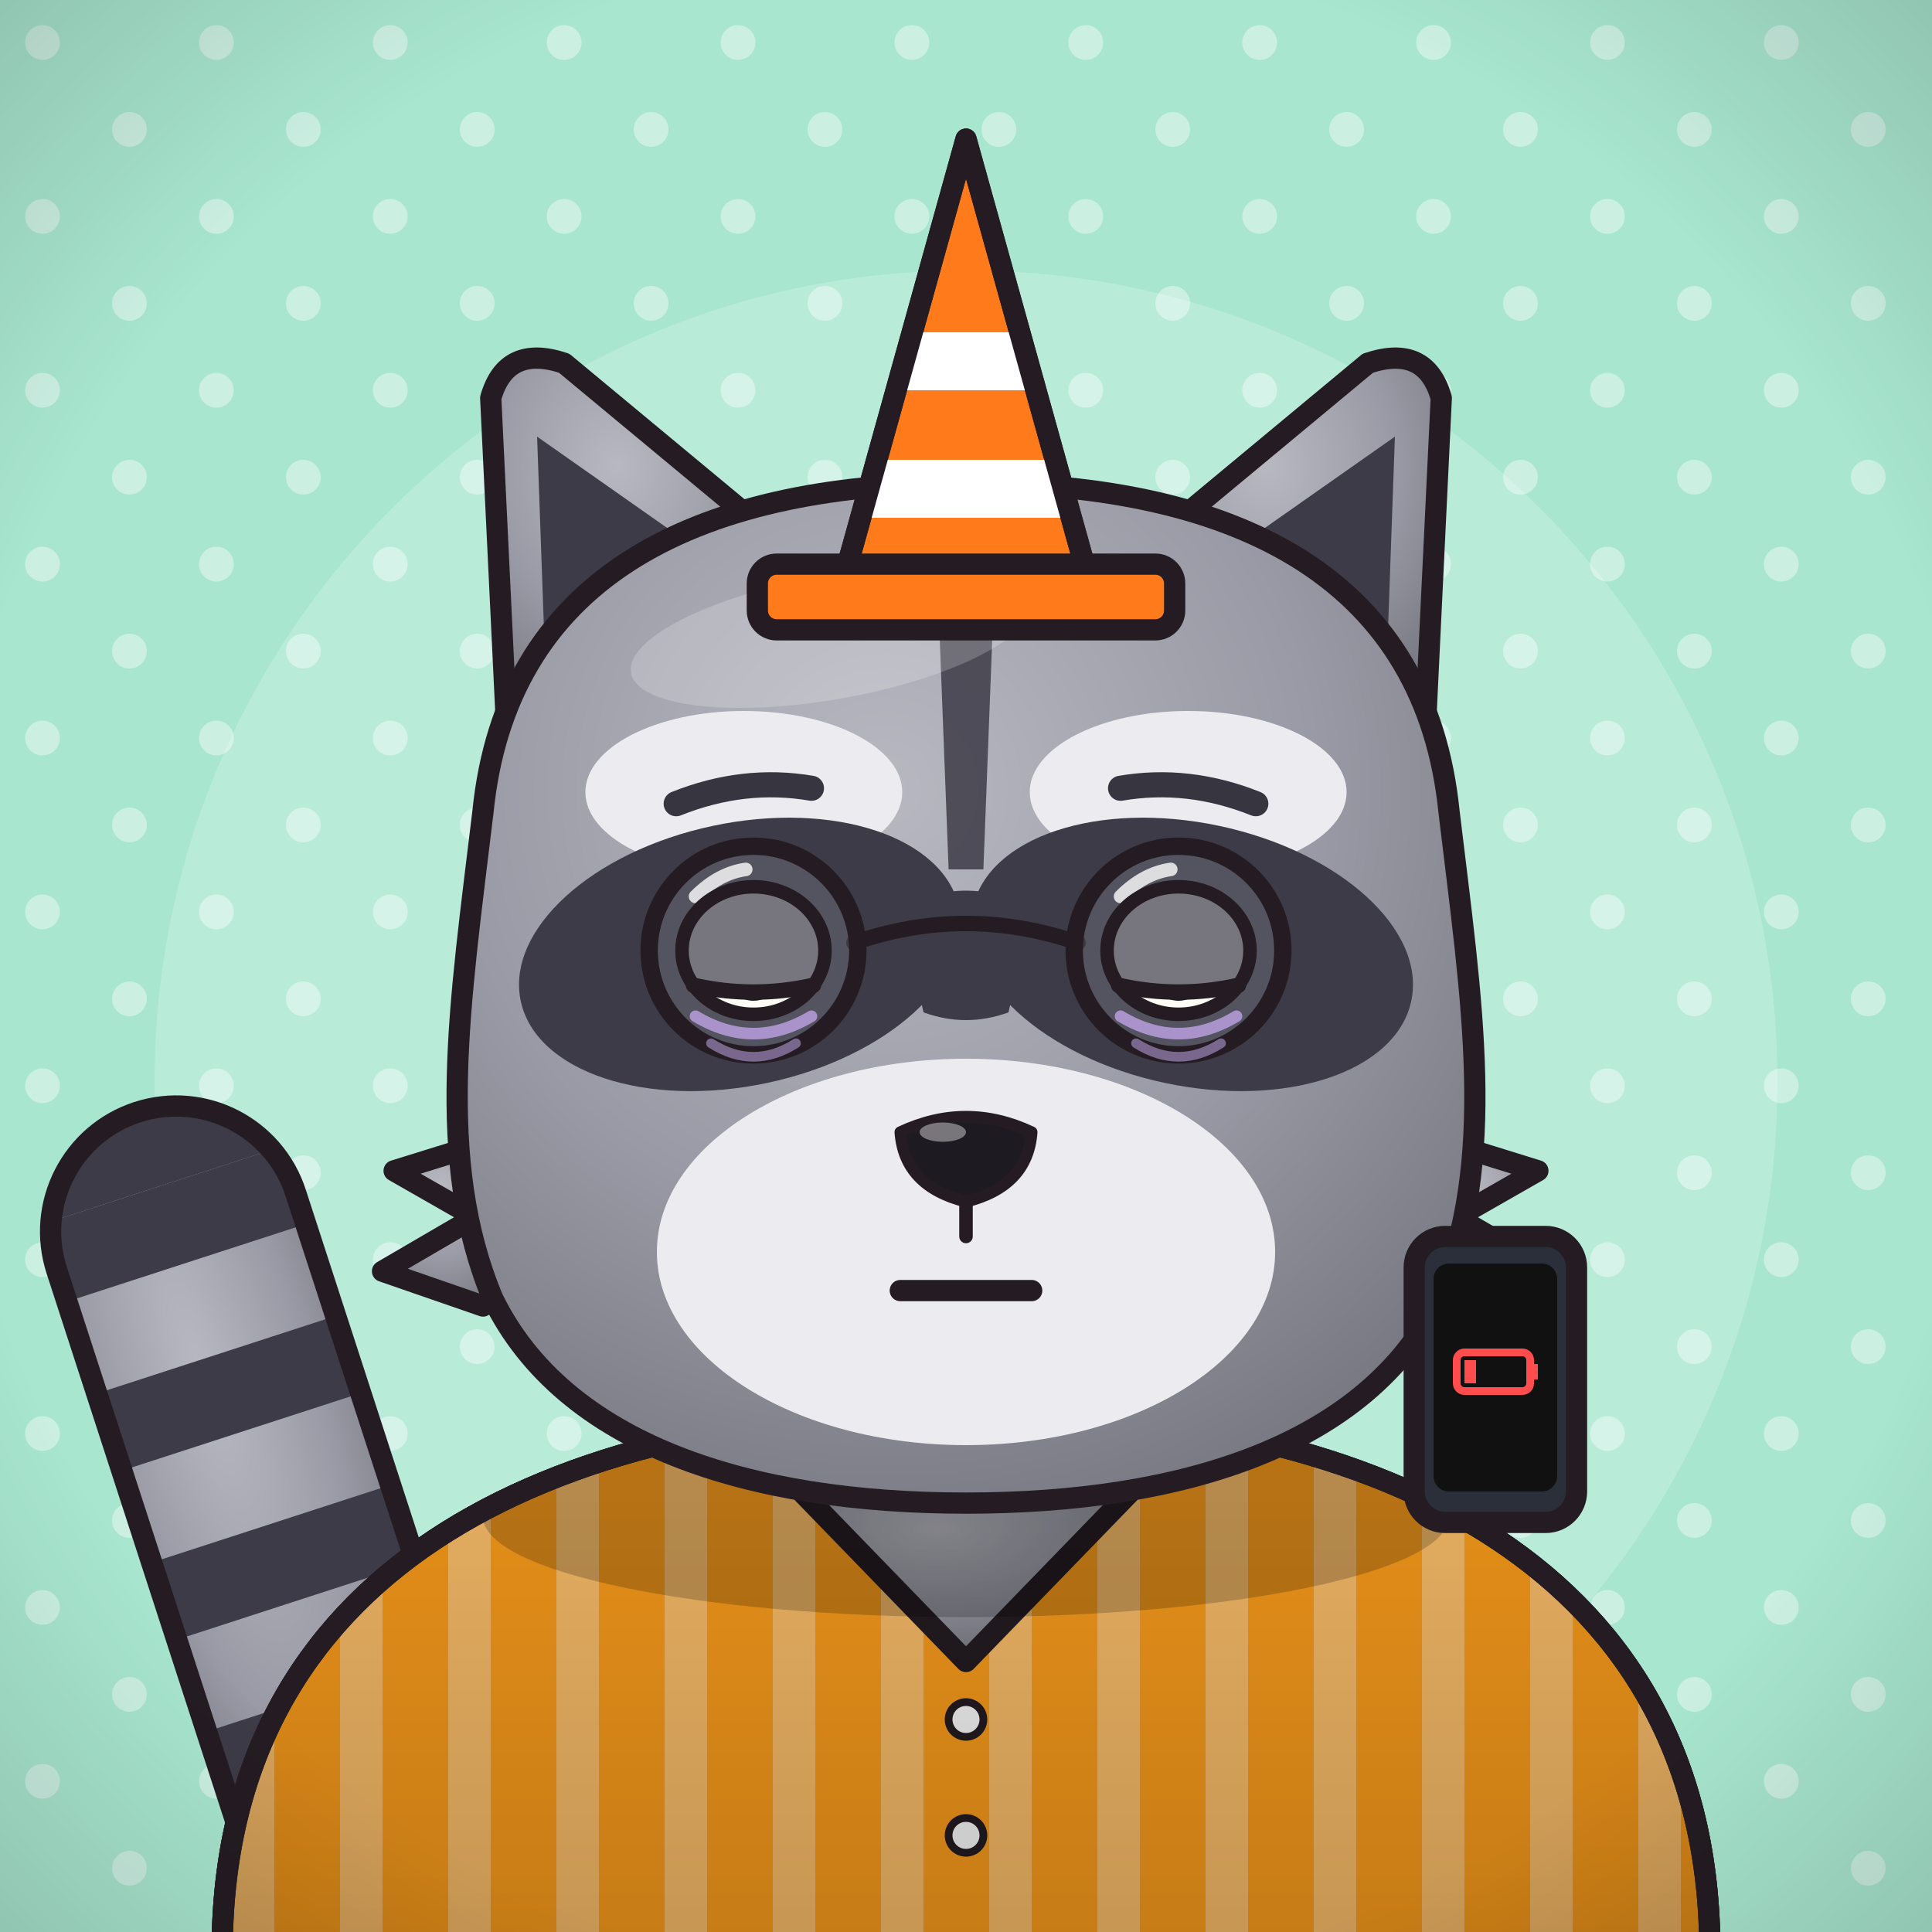
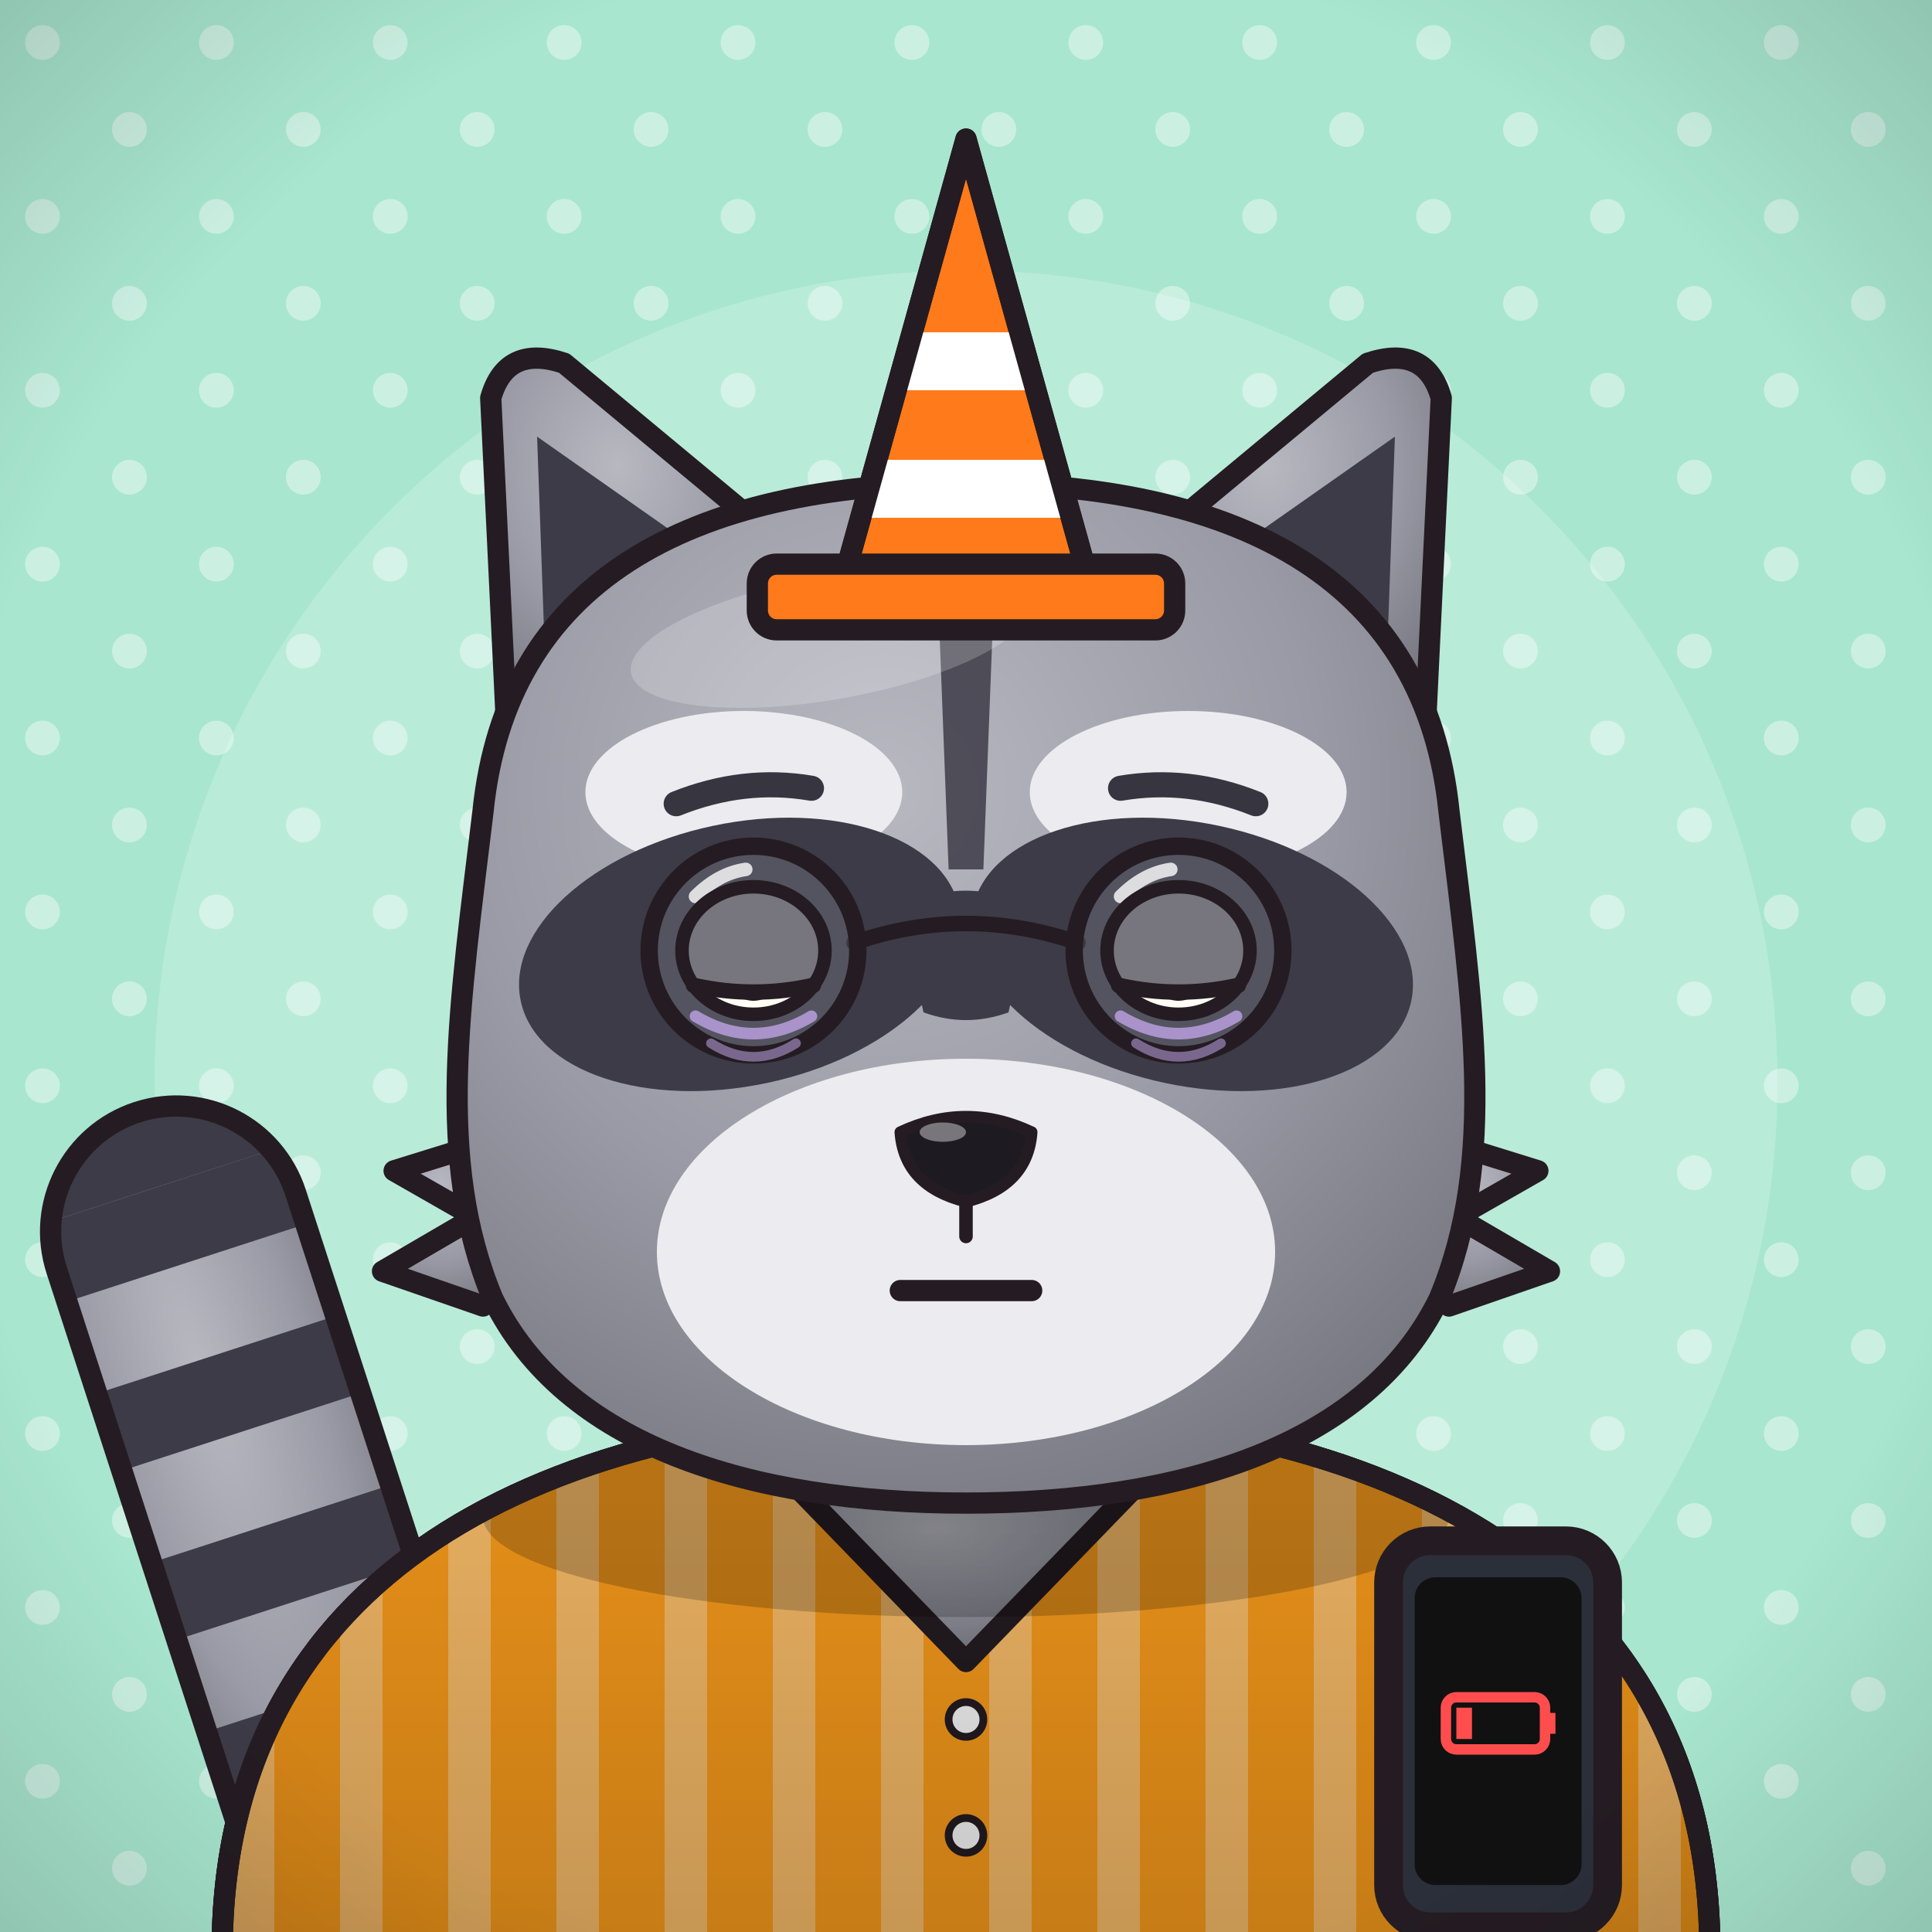
<svg xmlns="http://www.w3.org/2000/svg" viewBox="0 0 1000 1000" width="1000" height="1000">
  <defs>
    <clipPath id="bodyclip">
      <path d="M115 1010 C115 815 280 730 500 730 C720 730 885 815 885 1010 Z" />
    </clipPath>
    <radialGradient id="fs" cx=".42" cy=".3" r=".85">
      <stop offset="0" stop-color="#b8b8c1" />
      <stop offset=".5" stop-color="#9a9aa6" />
      <stop offset="1" stop-color="#6f6f78" />
    </radialGradient>
    <linearGradient id="bodyshade" x1="0" y1="0" x2="0" y2="1">
      <stop offset=".55" stop-color="#000" stop-opacity="0" />
      <stop offset="1" stop-color="#000" stop-opacity=".22" />
    </linearGradient>
    <clipPath id="eye0">
      <ellipse cx="390" cy="492" rx="37" ry="33" />
    </clipPath>
    <clipPath id="eye1">
      <ellipse cx="610" cy="492" rx="37" ry="33" />
    </clipPath>
    <clipPath id="tailclip">
      <rect x="105" y="560" width="130" height="460" rx="65" />
    </clipPath>
    <pattern id="pat" width="90" height="90" patternUnits="userSpaceOnUse">
      <circle cx="22" cy="22" r="9" fill="#fff" />
      <circle cx="67" cy="67" r="9" fill="#fff" />
    </pattern>
    <radialGradient id="vig" r=".75">
      <stop offset=".7" stop-color="#000" stop-opacity="0" />
      <stop offset="1" stop-color="#000" stop-opacity=".18" />
    </radialGradient>
  </defs>
  <rect width="1000" height="1000" fill="#a8e6cf" />
  <rect width="1000" height="1000" fill="url(#pat)" opacity=".4" />
  <circle cx="500" cy="560" r="420" fill="#fff" opacity=".2" />
  <g transform="rotate(-18 170 880)">
    <rect x="105" y="560" width="130" height="460" rx="65" fill="url(#fs)" />
    <g clip-path="url(#tailclip)">
      <rect x="95" y="600" width="150" height="42" fill="#3d3b47" />
      <rect x="95" y="692" width="150" height="42" fill="#3d3b47" />
      <rect x="95" y="784" width="150" height="42" fill="#3d3b47" />
      <rect x="95" y="876" width="150" height="42" fill="#3d3b47" />
      <rect x="95" y="968" width="150" height="42" fill="#3d3b47" />
      <rect x="95" y="550" width="150" height="50" fill="#3d3b47" />
    </g>
    <rect x="105" y="560" width="130" height="460" rx="65" fill="none" stroke="#241c22" stroke-width="11" stroke-linejoin="round" stroke-linecap="round" />
  </g>
  <path d="M115 1010 C115 815 280 730 500 730 C720 730 885 815 885 1010 Z" fill="url(#fs)" stroke="#241c22" stroke-width="11" stroke-linejoin="round" stroke-linecap="round" />
  <g clip-path="url(#bodyclip)">
    <ellipse cx="500" cy="985" rx="230" ry="165" fill="#ecebef" opacity=".75" />
  </g>
  <g clip-path="url(#bodyclip)">
    <rect width="1000" height="1000" fill="#ff9f1c" />
    <rect x="120" y="700" width="22" height="330" fill="#fff" opacity=".35" />
    <rect x="176" y="700" width="22" height="330" fill="#fff" opacity=".35" />
    <rect x="232" y="700" width="22" height="330" fill="#fff" opacity=".35" />
    <rect x="288" y="700" width="22" height="330" fill="#fff" opacity=".35" />
    <rect x="344" y="700" width="22" height="330" fill="#fff" opacity=".35" />
    <rect x="400" y="700" width="22" height="330" fill="#fff" opacity=".35" />
    <rect x="456" y="700" width="22" height="330" fill="#fff" opacity=".35" />
    <rect x="512" y="700" width="22" height="330" fill="#fff" opacity=".35" />
    <rect x="568" y="700" width="22" height="330" fill="#fff" opacity=".35" />
    <rect x="624" y="700" width="22" height="330" fill="#fff" opacity=".35" />
    <rect x="680" y="700" width="22" height="330" fill="#fff" opacity=".35" />
    <rect x="736" y="700" width="22" height="330" fill="#fff" opacity=".35" />
    <rect x="792" y="700" width="22" height="330" fill="#fff" opacity=".35" />
    <rect x="848" y="700" width="22" height="330" fill="#fff" opacity=".35" />
  </g>
  <path d="M115 1010 C115 815 280 730 500 730 C720 730 885 815 885 1010 Z" fill="none" stroke="#241c22" stroke-width="11" stroke-linejoin="round" stroke-linecap="round" />
  <path d="M405 762 L500 860 L595 762" fill="url(#fs)" stroke="#241c22" stroke-width="11" stroke-linejoin="round" stroke-linecap="round" />
  <circle cx="500" cy="890" r="9" fill="#fff" stroke="#241c22" stroke-width="4" stroke-linejoin="round" stroke-linecap="round" />
  <circle cx="500" cy="950" r="9" fill="#fff" stroke="#241c22" stroke-width="4" stroke-linejoin="round" stroke-linecap="round" />
  <g clip-path="url(#bodyclip)">
    <rect width="1000" height="1000" fill="url(#bodyshade)" />
    <ellipse cx="500" cy="785" rx="250" ry="52" fill="#000" opacity=".2" />
  </g>
  <path d="M115 1010 C115 815 280 730 500 730 C720 730 885 815 885 1010 Z" fill="none" stroke="#241c22" stroke-width="11" stroke-linejoin="round" stroke-linecap="round" />
  <path d="M262 372 L254 206 Q262 178 292 188 L410 286 Z" fill="url(#fs)" stroke="#241c22" stroke-width="11" stroke-linejoin="round" stroke-linecap="round" />
  <path d="M738 372 L746 206 Q738 178 708 188 L590 286 Z" fill="url(#fs)" stroke="#241c22" stroke-width="11" stroke-linejoin="round" stroke-linecap="round" />
  <path d="M282 338 L278 226 L372 292 Z" fill="#3d3b47" />
  <path d="M718 338 L722 226 L628 292 Z" fill="#3d3b47" />
  <path d="M262 588 L204 606 L246 630 L198 658 L250 676 L270 652 Z" fill="url(#fs)" stroke="#241c22" stroke-width="11" stroke-linejoin="round" stroke-linecap="round" />
  <path d="M738 588 L796 606 L754 630 L802 658 L750 676 L730 652 Z" fill="url(#fs)" stroke="#241c22" stroke-width="11" stroke-linejoin="round" stroke-linecap="round" />
  <path d="M500 250 C645 250 738 302 750 420 C762 520 775 600 745 672 C708 748 612 778 500 778 C388 778 292 748 255 672 C225 600 238 520 250 420 C262 302 355 250 500 250 Z" fill="url(#fs)" stroke="#241c22" stroke-width="11" stroke-linejoin="round" stroke-linecap="round" />
  <ellipse cx="385" cy="410" rx="82" ry="42" fill="#ecebef" />
  <ellipse cx="615" cy="410" rx="82" ry="42" fill="#ecebef" />
  <ellipse cx="500" cy="648" rx="160" ry="100" fill="#ecebef" />
  <path d="M484 268 Q500 260 516 268 L509 450 L491 450 Z" fill="#3d3b47" opacity=".85" />
  <ellipse cx="383" cy="494" rx="116" ry="68" transform="rotate(-12 383 494)" fill="#3d3b47" />
  <ellipse cx="617" cy="494" rx="116" ry="68" transform="rotate(12 617 494)" fill="#3d3b47" />
  <path d="M466 470 Q500 452 534 470 L522 524 Q500 532 478 524 Z" fill="#3d3b47" />
  <ellipse cx="430" cy="330" rx="105" ry="32" fill="#fff" opacity=".2" transform="rotate(-10 430 330)" />
  <path d="M466 586 Q500 570 534 586 Q532 614 500 622 Q468 614 466 586 Z" fill="#1e1a22" stroke="#241c22" stroke-width="6" stroke-linejoin="round" stroke-linecap="round" />
  <ellipse cx="488" cy="586" rx="12" ry="5" fill="#fff" opacity=".4" />
  <path d="M500 622 L500 640" stroke="#241c22" stroke-width="7" stroke-linejoin="round" stroke-linecap="round" />
  <path d="M442 488 Q500 468 558 488" fill="none" stroke="#241c22" stroke-width="8" stroke-linejoin="round" stroke-linecap="round" />
  <circle cx="390" cy="492" r="54" fill="#dff1ff" fill-opacity=".14" stroke="#241c22" stroke-width="9" stroke-linejoin="round" stroke-linecap="round" />
  <path d="M360 464 q12 -12 26 -14" fill="none" stroke="#fff" stroke-width="7" stroke-linecap="round" opacity=".8" />
  <circle cx="610" cy="492" r="54" fill="#dff1ff" fill-opacity=".14" stroke="#241c22" stroke-width="9" stroke-linejoin="round" stroke-linecap="round" />
  <path d="M580 464 q12 -12 26 -14" fill="none" stroke="#fff" stroke-width="7" stroke-linecap="round" opacity=".8" />
  <path d="M466 668 L534 668" fill="none" stroke="#241c22" stroke-width="11" stroke-linejoin="round" stroke-linecap="round" />
  <path d="M350 416 Q385 402 420 408" fill="none" stroke="#373540" stroke-width="13" stroke-linecap="round" />
  <path d="M580 408 Q615 402 650 416" fill="none" stroke="#373540" stroke-width="13" stroke-linecap="round" />
  <ellipse cx="390" cy="492" rx="37" ry="33" fill="#fffdf6" />
  <circle cx="390" cy="504" r="14" fill="#1e1a22" />
  <circle cx="394.9" cy="498.4" r="4.48" fill="#fff" />
  <g clip-path="url(#eye0)">
    <rect x="351" y="457" width="78" height="53" fill="#77767e" />
  </g>
  <path d="M359 510 Q390 517 421 510" fill="none" stroke="#241c22" stroke-width="8" stroke-linejoin="round" stroke-linecap="round" />
  <ellipse cx="390" cy="492" rx="37" ry="33" fill="none" stroke="#241c22" stroke-width="7" stroke-linejoin="round" stroke-linecap="round" />
  <ellipse cx="610" cy="492" rx="37" ry="33" fill="#fffdf6" />
  <circle cx="610" cy="504" r="14" fill="#1e1a22" />
  <circle cx="614.9" cy="498.4" r="4.48" fill="#fff" />
  <g clip-path="url(#eye1)">
    <rect x="571" y="457" width="78" height="53" fill="#77767e" />
  </g>
  <path d="M579 510 Q610 517 641 510" fill="none" stroke="#241c22" stroke-width="8" stroke-linejoin="round" stroke-linecap="round" />
  <ellipse cx="610" cy="492" rx="37" ry="33" fill="none" stroke="#241c22" stroke-width="7" stroke-linejoin="round" stroke-linecap="round" />
  <path d="M360 526 Q390 544 420 526" fill="none" stroke="#b49ad6" stroke-width="6" stroke-linecap="round" opacity="0.9" />
  <path d="M368 540 Q390 554 412 540" fill="none" stroke="#b49ad6" stroke-width="5" stroke-linecap="round" opacity="0.6" />
  <path d="M580 526 Q610 544 640 526" fill="none" stroke="#b49ad6" stroke-width="6" stroke-linecap="round" opacity="0.9" />
  <path d="M588 540 Q610 554 632 540" fill="none" stroke="#b49ad6" stroke-width="5" stroke-linecap="round" opacity="0.6" />
  <g transform="translate(0 -28)">
    <path d="M436 330 L500 100 L564 330 Z" fill="#ff7a1a" stroke="#241c22" stroke-width="11" stroke-linejoin="round" stroke-linecap="round" />
    <path d="M473 200 L527 200 L535 230 L465 230 Z M455 266 L545 266 L553 296 L447 296 Z" fill="#fff" />
    <path d="M436 330 L500 100 L564 330 Z" fill="none" stroke="#241c22" stroke-width="11" stroke-linejoin="round" stroke-linecap="round" />
    <rect x="392" y="320" width="216" height="34" rx="10" fill="#ff7a1a" stroke="#241c22" stroke-width="11" stroke-linejoin="round" stroke-linecap="round" />
  </g>
-   <rect x="732" y="640" width="84" height="148" rx="16" fill="#2b2f3a" stroke="#241c22" stroke-width="11" stroke-linejoin="round" stroke-linecap="round" />
-   <rect x="742" y="654" width="64" height="118" rx="8" fill="#111" />
-   <rect x="754" y="700" width="38" height="20" rx="4" fill="none" stroke="#ff4d4d" stroke-width="4" />
-   <rect x="758" y="704" width="6" height="12" fill="#ff4d4d" />
-   <rect x="792" y="706" width="4" height="8" fill="#ff4d4d" />
+   <g transform="translate(770 1000) scale(1.35) translate(-770 -1000)">
+     <rect x="732" y="850" width="84" height="148" rx="16" fill="#2b2f3a" stroke="#241c22" stroke-width="11" stroke-linejoin="round" stroke-linecap="round" />
+     <rect x="742" y="864" width="64" height="118" rx="8" fill="#111" />
+     <rect x="754" y="910" width="38" height="20" rx="4" fill="none" stroke="#ff4d4d" stroke-width="4" />
+     <rect x="758" y="914" width="6" height="12" fill="#ff4d4d" />
+     <rect x="792" y="916" width="4" height="8" fill="#ff4d4d" />
+   </g>
  <rect width="1000" height="1000" fill="url(#vig)" />
</svg>
